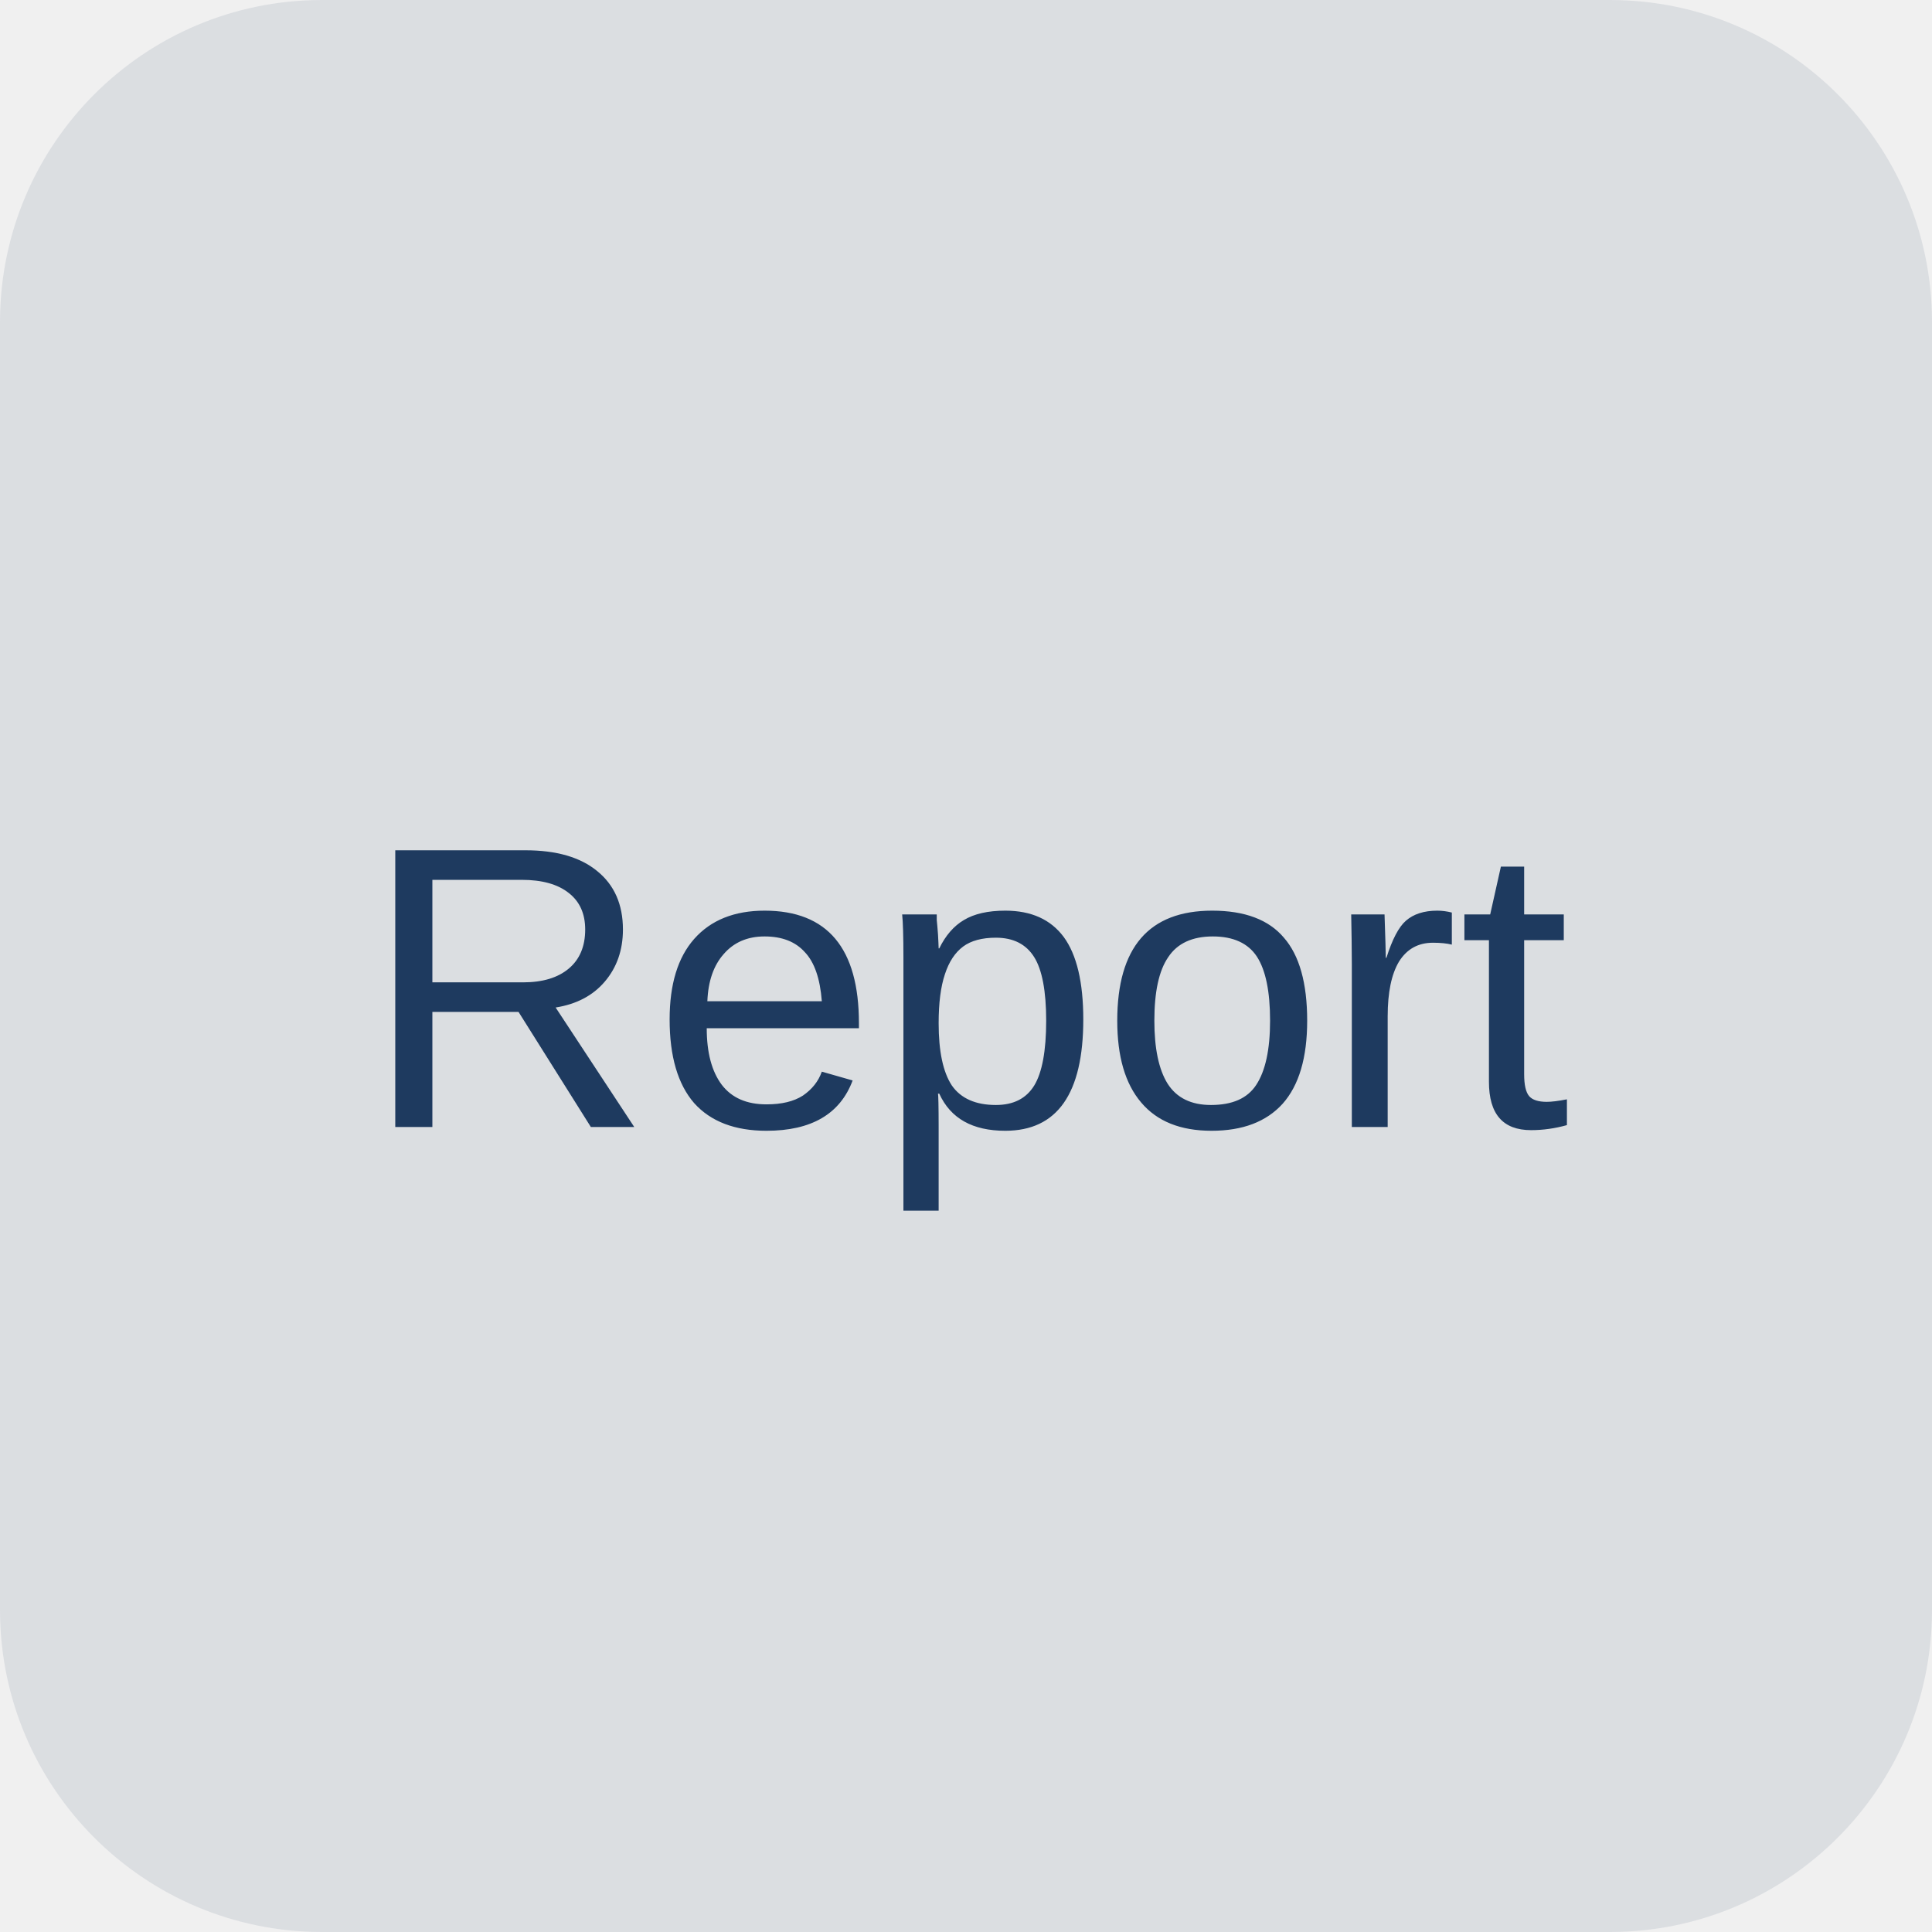
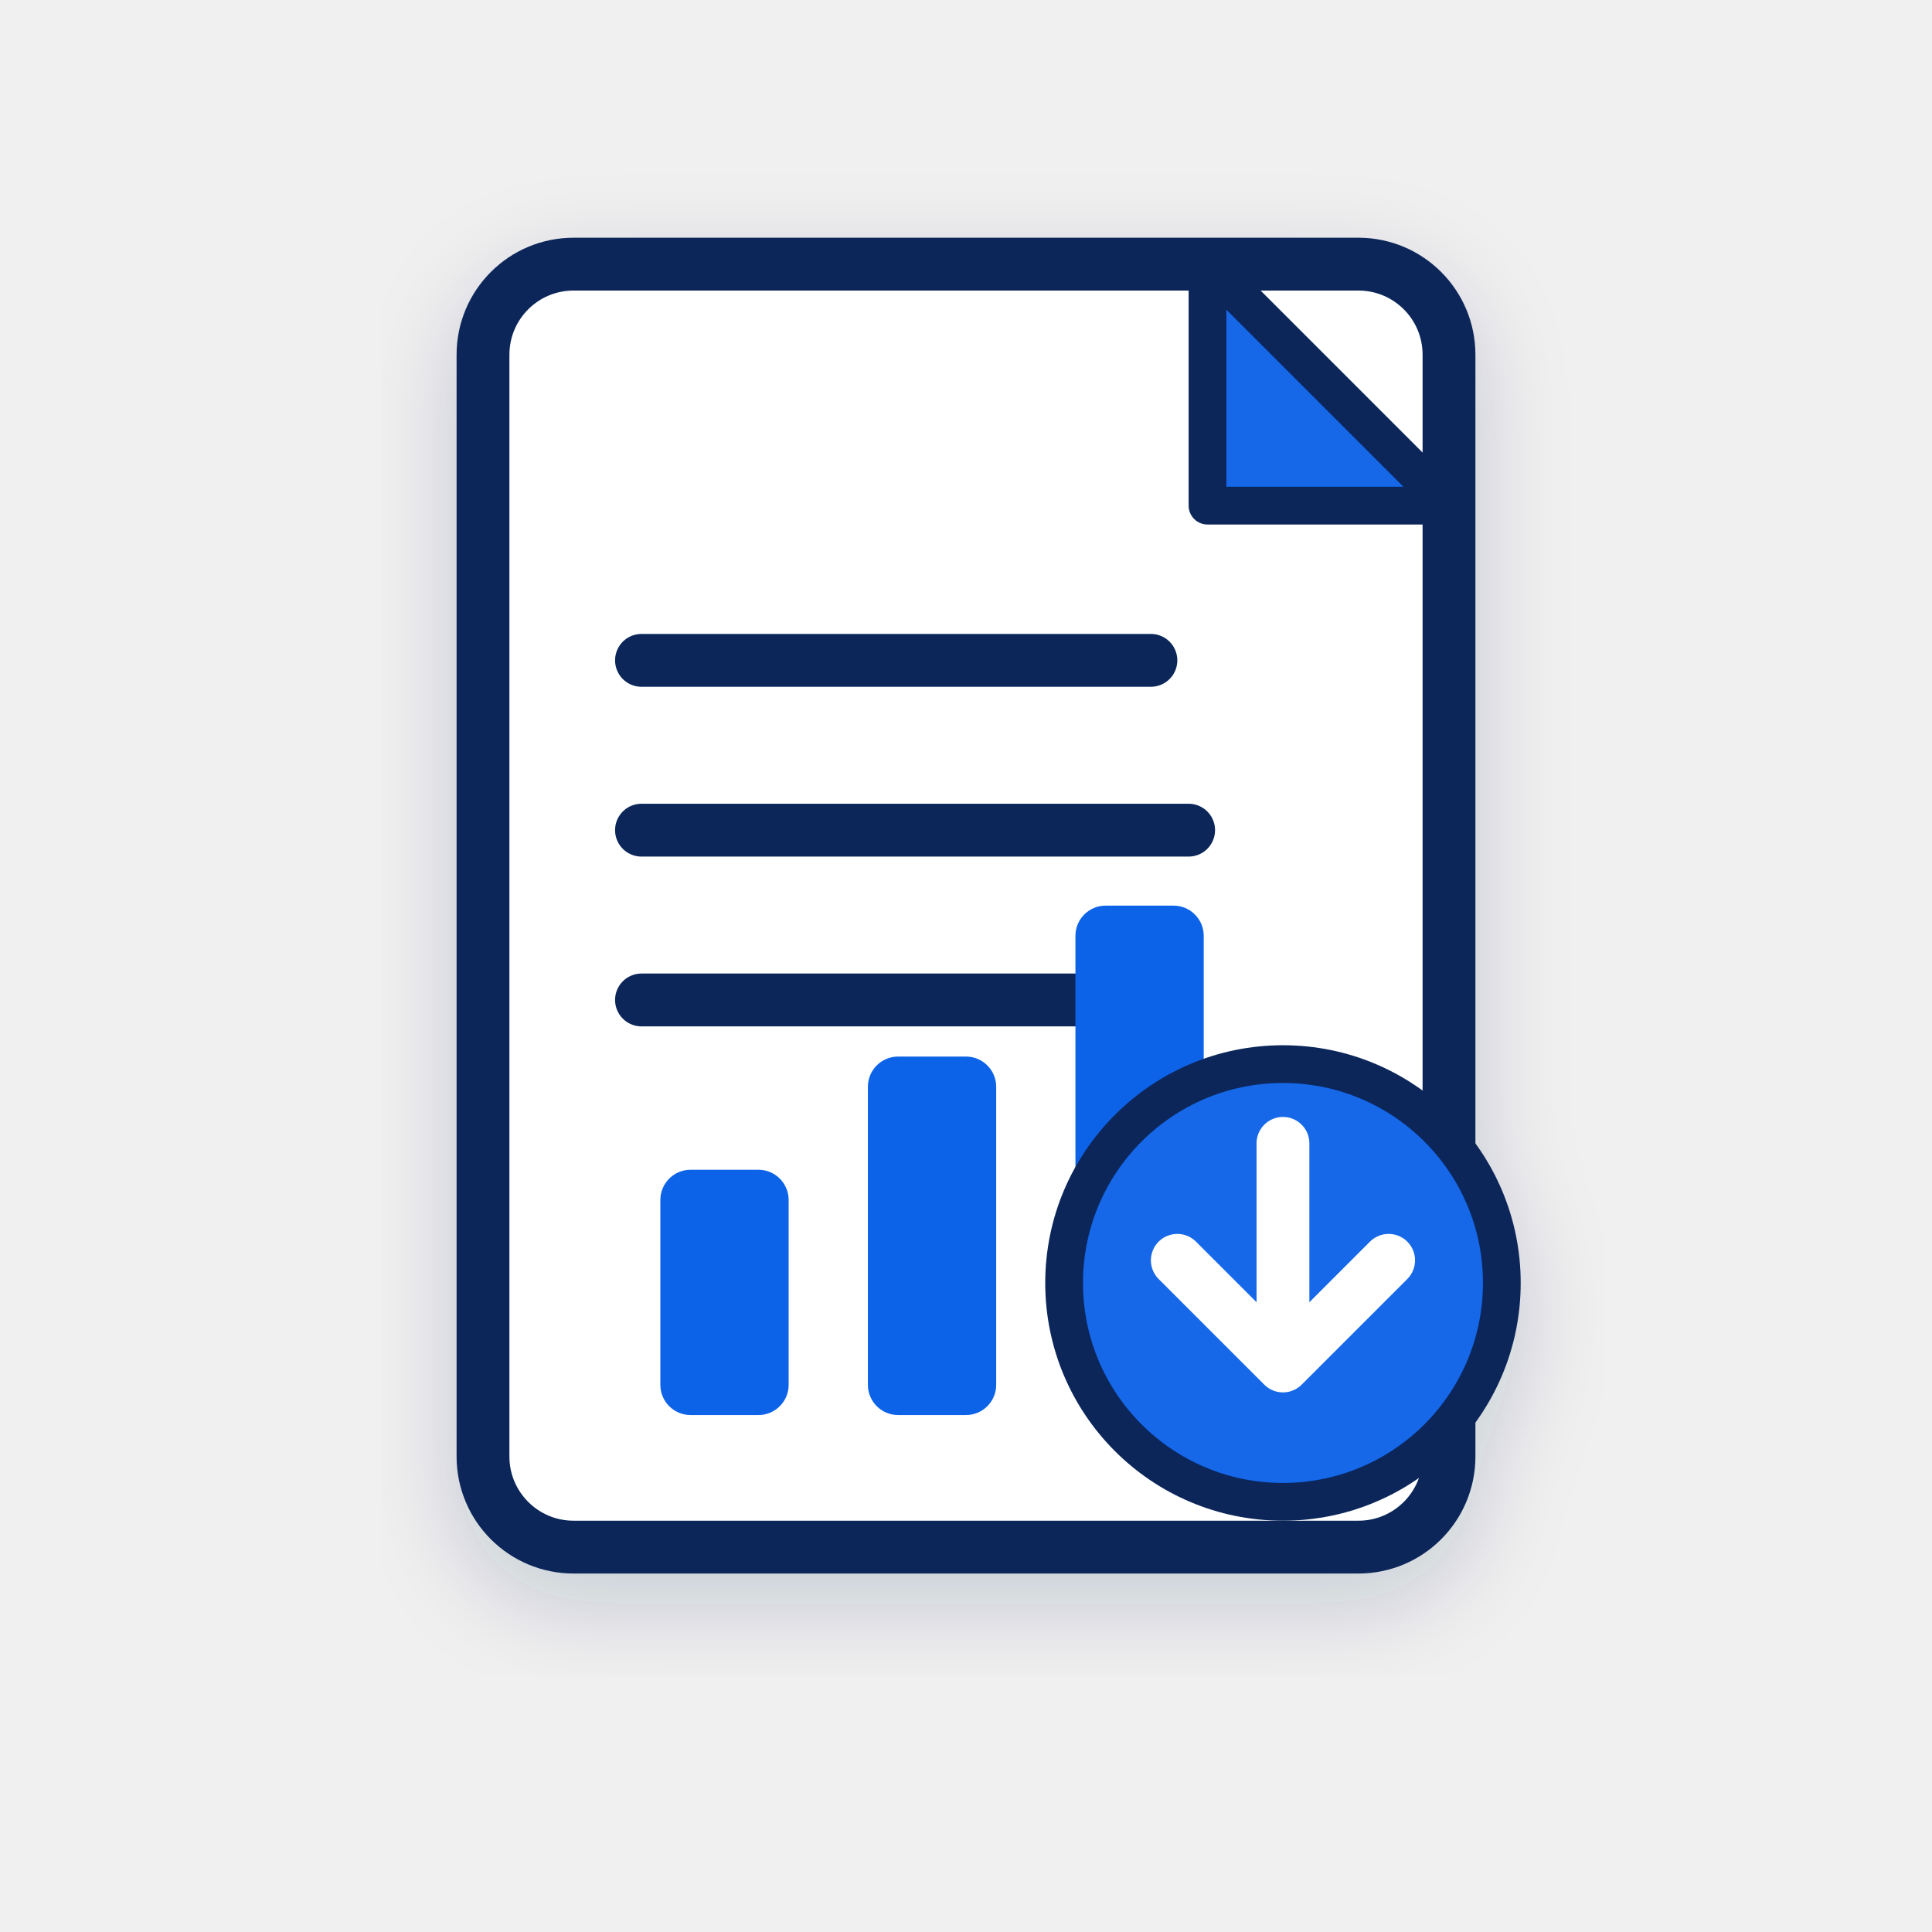
- <svg xmlns="http://www.w3.org/2000/svg" viewBox="0 0 48 48" width="48" height="48">
-   <rect width="48" height="48" rx="8" fill="#1e3a5f" opacity="0.1" />
-   <text x="24" y="28" text-anchor="middle" font-family="Arial" font-size="10" fill="#1e3a5f">Report</text>
+ <svg xmlns="http://www.w3.org/2000/svg" width="512" height="512" viewBox="0 0 512 512" fill="none" role="img" aria-label="icon-reporting-export-reports">
+   <defs>
+     <linearGradient id="blueGrad" x1="80" y1="60" x2="430" y2="450" gradientUnits="userSpaceOnUse">
+       <stop offset="0" stop-color="#1D7DFF" />
+       <stop offset="0.55" stop-color="#0D58D8" />
+       <stop offset="1" stop-color="#061F50" />
+     </linearGradient>
+     <linearGradient id="softGrad" x1="100" y1="80" x2="420" y2="430" gradientUnits="userSpaceOnUse">
+       <stop offset="0" stop-color="#F7FBFF" />
+       <stop offset="1" stop-color="#DCEBFF" />
+     </linearGradient>
+     <filter id="softShadow" x="-10%" y="-10%" width="120%" height="120%">
+       <feDropShadow dx="0" dy="8" stdDeviation="12" flood-color="#0B2458" flood-opacity="0.18" />
+     </filter>
+   </defs>
+   <g filter="url(#softShadow)">
+     <rect x="128" y="70" width="256" height="340" rx="24" fill="#FFFFFF" stroke="#08265A" stroke-width="14" />
+     <path d="M 320 70 L 384 134 L 320 134 Z" fill="#1267E8" stroke="#08265A" stroke-width="10" stroke-linejoin="round" />
+     <line x1="170" y1="175" x2="305" y2="175" stroke="#08265A" stroke-width="14" stroke-linecap="round" />
+     <line x1="170" y1="220" x2="315" y2="220" stroke="#08265A" stroke-width="14" stroke-linecap="round" />
+     <line x1="170" y1="265" x2="285" y2="265" stroke="#08265A" stroke-width="14" stroke-linecap="round" />
+     <rect x="175" y="310" width="34" height="65" rx="8" fill="#0D64E8" />
+     <rect x="230" y="280" width="34" height="95" rx="8" fill="#0D64E8" />
+     <rect x="285" y="240" width="34" height="135" rx="8" fill="#0D64E8" />
+     <circle cx="340" cy="340" r="58" fill="#1267E8" stroke="#08265A" stroke-width="10" />
+     <line x1="340" y1="303" x2="340" y2="355" stroke="#FFFFFF" stroke-width="14" stroke-linecap="round" />
+     <path d="M 312 334 L 340 362 L 368 334" stroke="#FFFFFF" stroke-width="14" stroke-linecap="round" stroke-linejoin="round" />
+   </g>
</svg>
